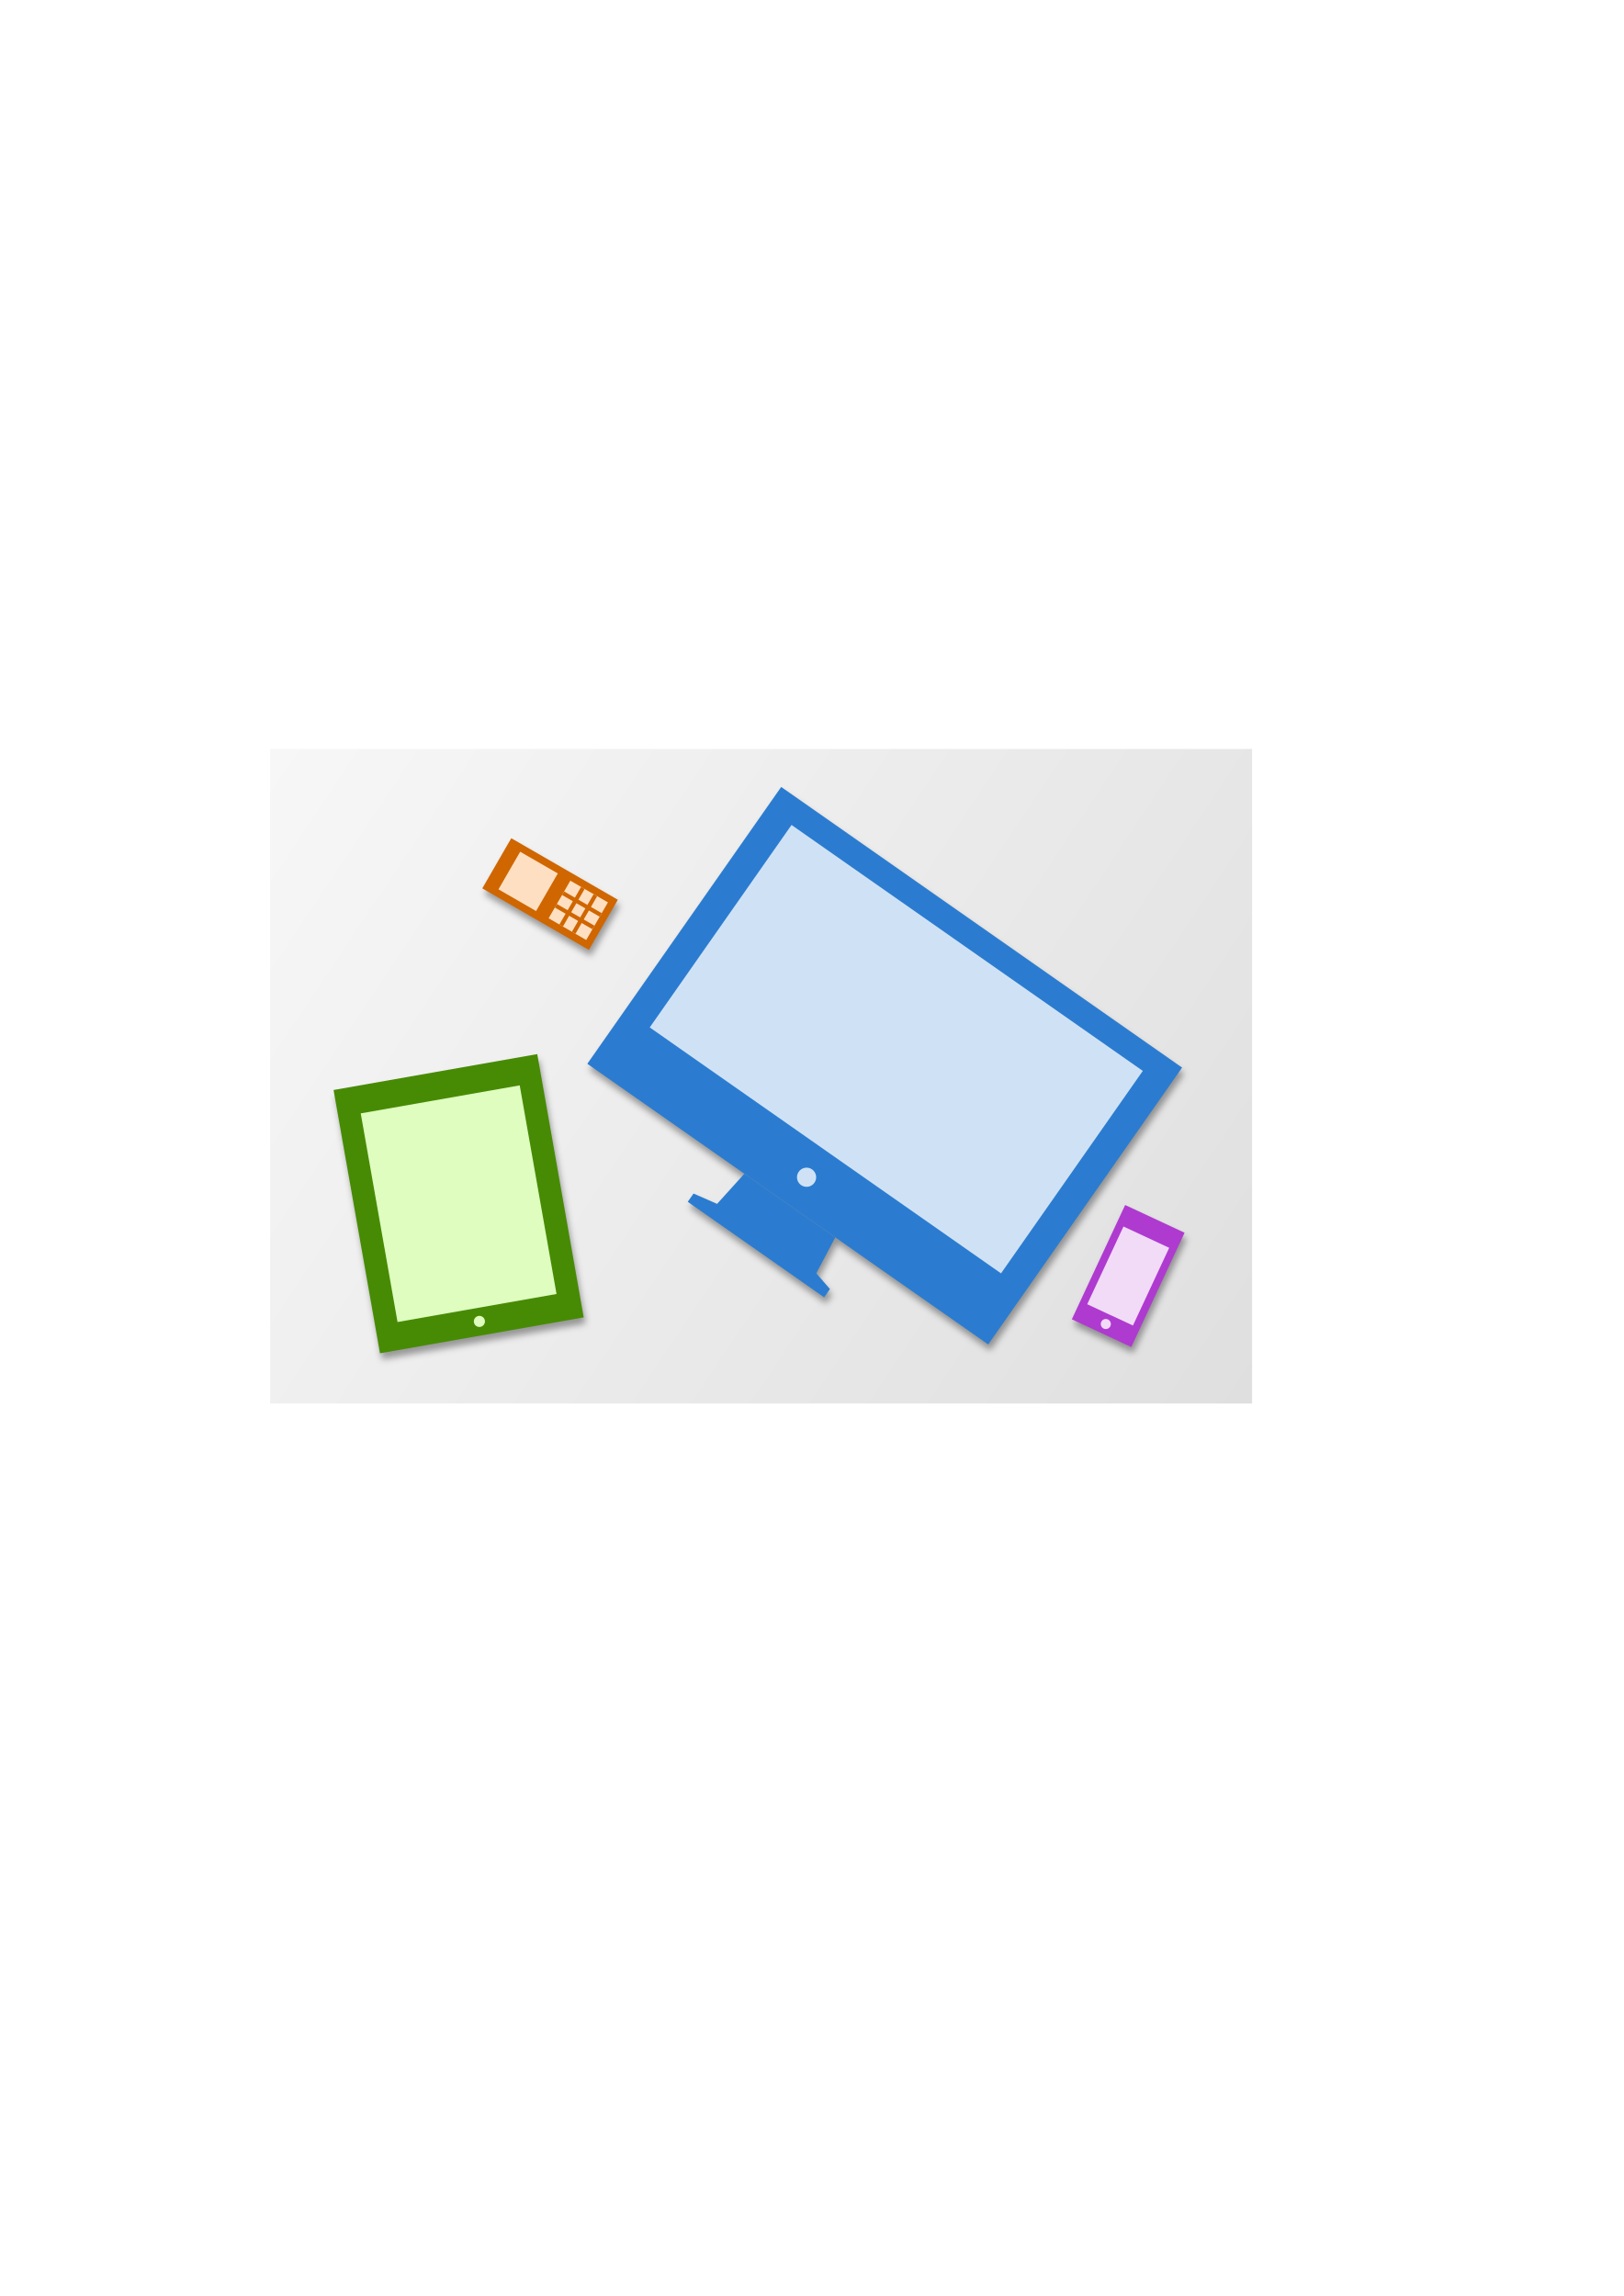
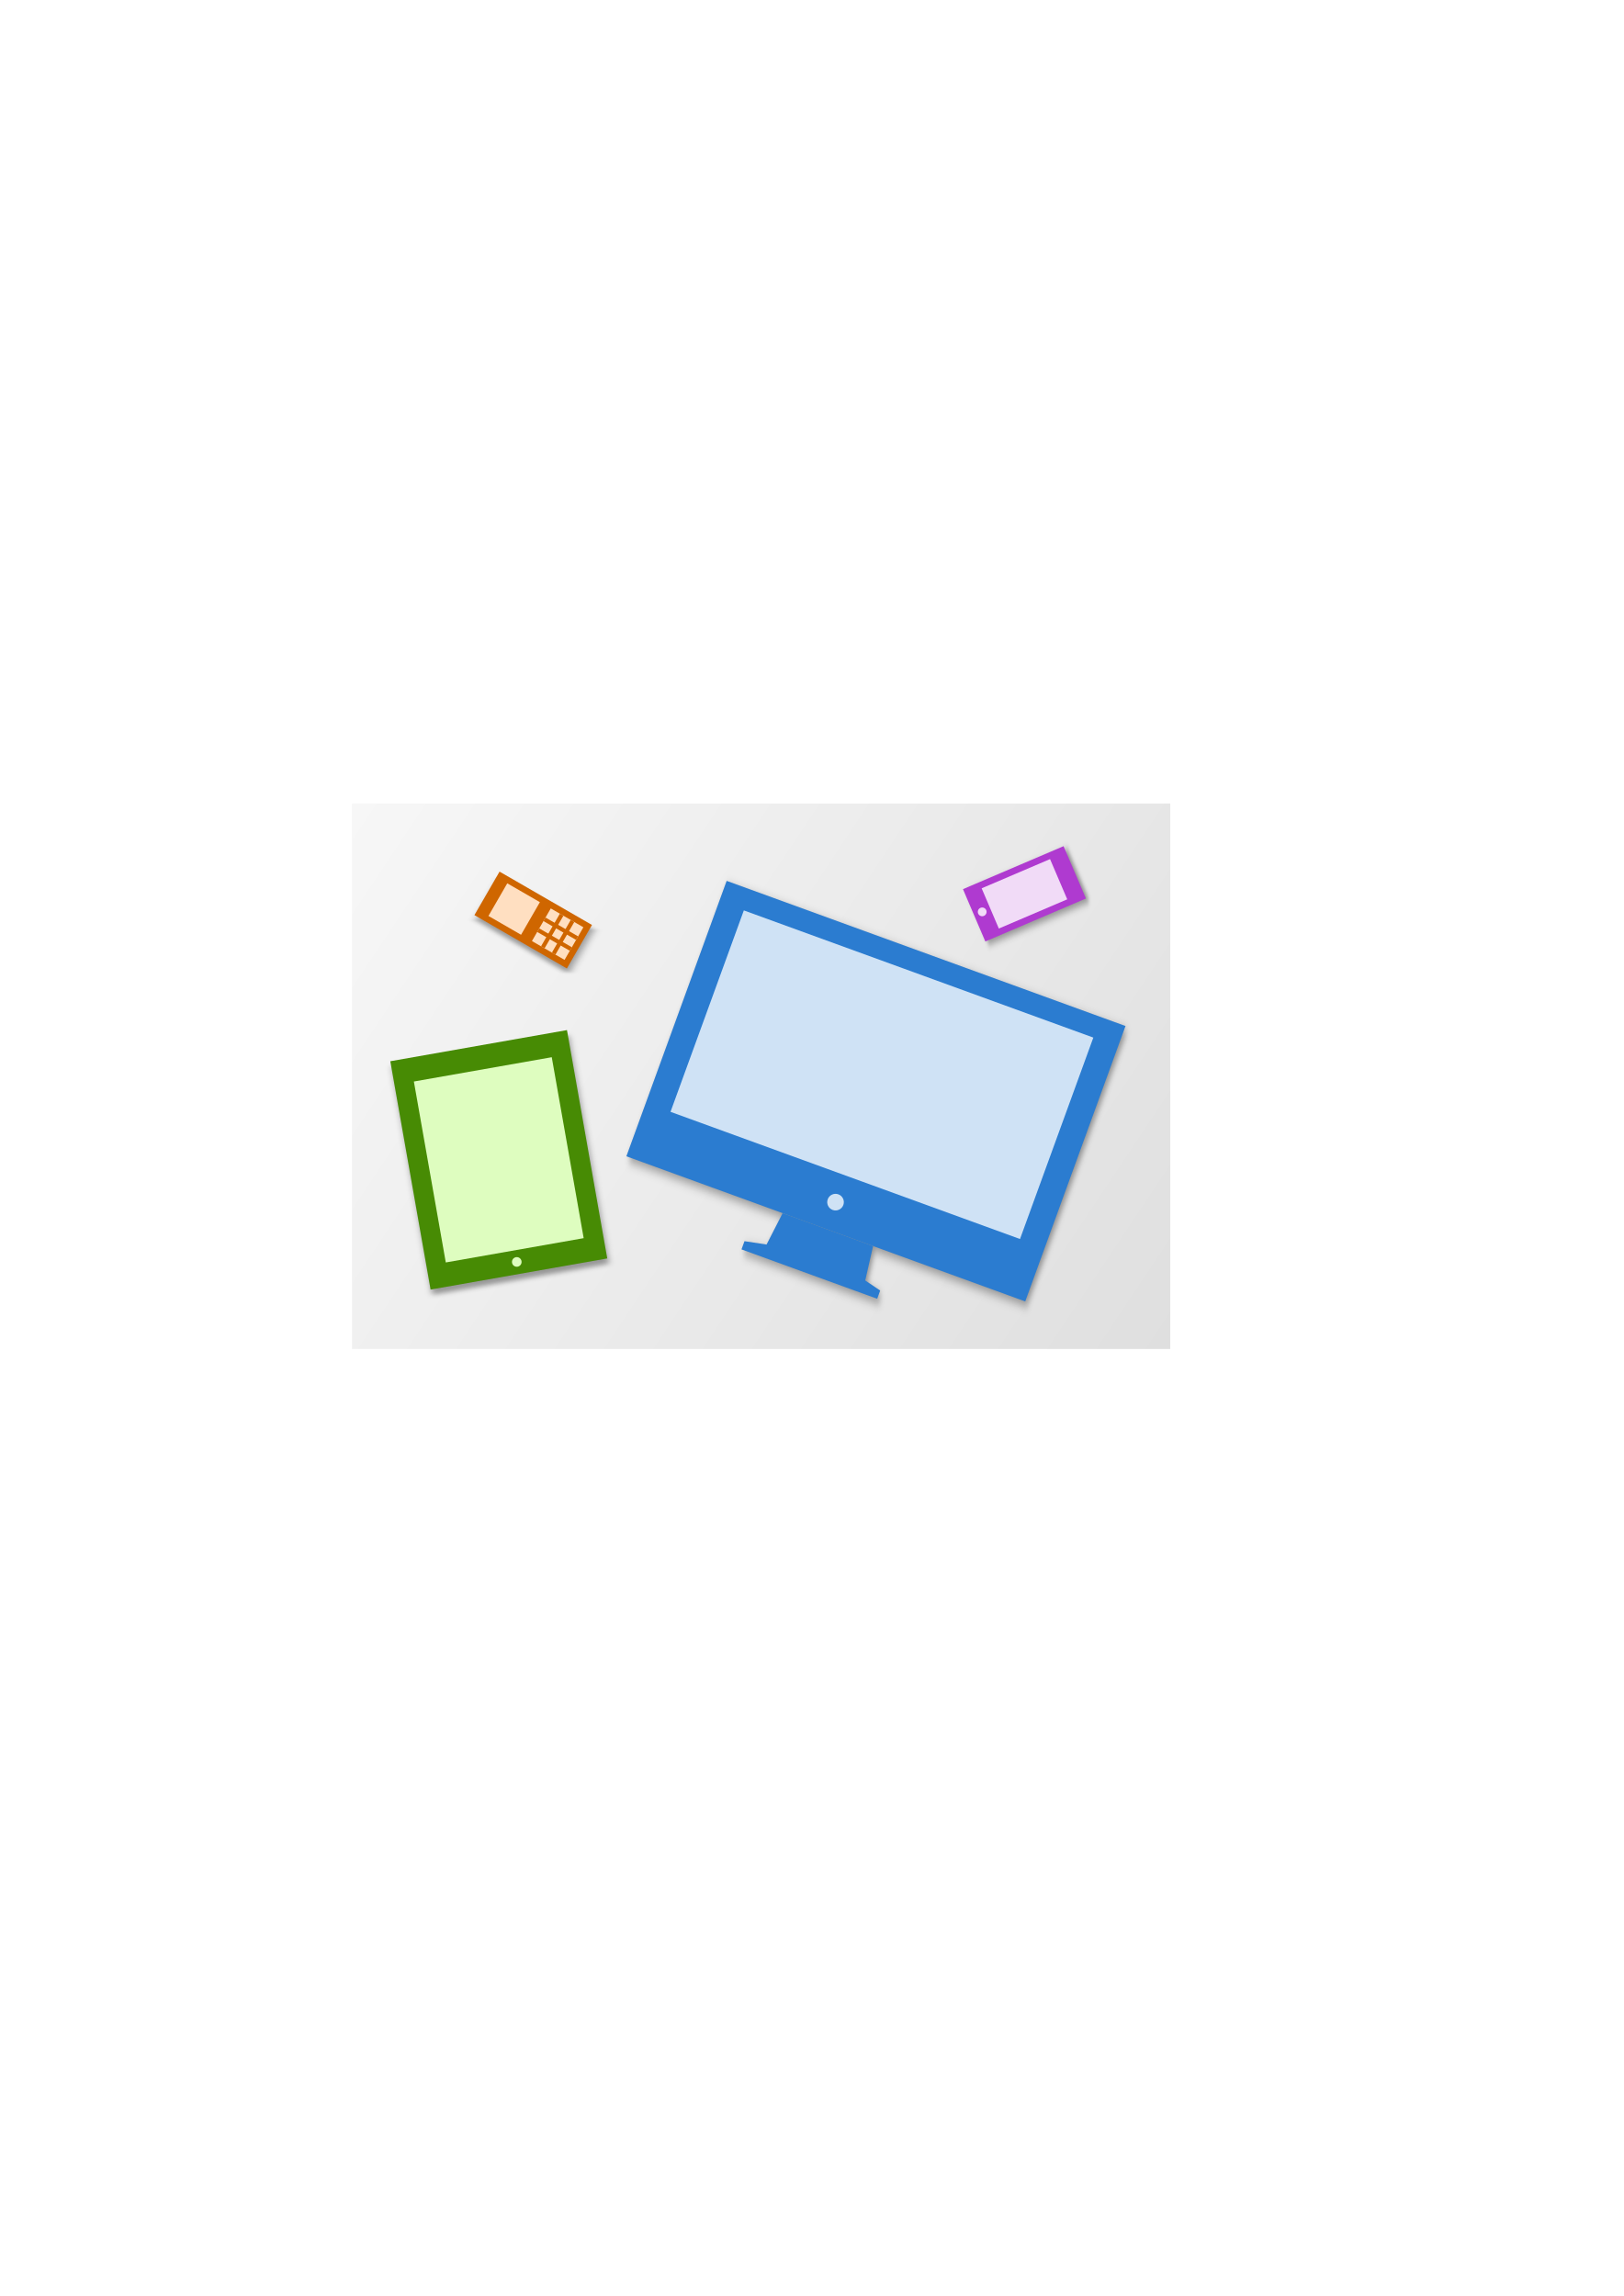
<svg xmlns="http://www.w3.org/2000/svg" xmlns:xlink="http://www.w3.org/1999/xlink" width="210mm" height="297mm" id="svg2" version="1.1">
  <defs id="defs4">
    <linearGradient id="linearGradient3969">
      <stop style="stop-color:#dfdfdf;stop-opacity:1;" offset="0" id="stop3971" />
      <stop style="stop-color:#f7f7f7;stop-opacity:1;" offset="1" id="stop3973" />
    </linearGradient>
    <filter id="filter3877">
      <feGaussianBlur stdDeviation="1.732" id="feGaussianBlur3879" />
    </filter>
-     <linearGradient xlink:href="#linearGradient3969" id="linearGradient3975" x1="536.598" y1="737.88" x2="56.598" y2="417.88" gradientUnits="userSpaceOnUse" gradientTransform="translate(75.44894,-51.69907)" />
+     <linearGradient xlink:href="#linearGradient3969" id="linearGradient3975" x1="536.598" y1="737.88" x2="56.598" y2="417.88" gradientUnits="userSpaceOnUse" gradientTransform="matrix(0.8333333,0,0,0.8333333,124.882,44.61429)" />
+     <linearGradient xlink:href="#linearGradient3969" id="linearGradient3300" gradientUnits="userSpaceOnUse" gradientTransform="matrix(0.8333333,0,0,0.8333333,124.882,44.61429)" x1="536.598" y1="737.88" x2="56.598" y2="417.88" />
+     <linearGradient xlink:href="#linearGradient3969" id="linearGradient3329" gradientUnits="userSpaceOnUse" gradientTransform="matrix(0.8333333,0,0,0.8333333,124.882,44.61429)" x1="536.598" y1="737.88" x2="56.598" y2="417.88" />
+     <linearGradient xlink:href="#linearGradient3969" id="linearGradient3385" gradientUnits="userSpaceOnUse" gradientTransform="matrix(0.8333333,0,0,0.8333333,124.882,44.61429)" x1="536.598" y1="737.88" x2="56.598" y2="417.88" />
+     <linearGradient xlink:href="#linearGradient3969" id="linearGradient3415" gradientUnits="userSpaceOnUse" gradientTransform="matrix(0.8333333,0,0,0.8333333,124.882,44.61429)" x1="536.598" y1="737.88" x2="56.598" y2="417.88" />
  </defs>
  <g id="layer1">
-     <rect style="fill:url(#linearGradient3975);fill-opacity:1;stroke:none" id="rect3909" width="480" height="320" x="132.047" y="366.181" />
-     <g id="g3881" transform="translate(75.44894,-51.69906)">
-       <g style="fill:#000000;fill-opacity:0.361;filter:url(#filter3877)" transform="translate(-71.22317,349.0002)" id="g3865">
-         <g transform="matrix(1.159359,0.811792,-0.811792,1.159359,962.6285,-765.2959)" style="fill:#000000;fill-opacity:0.361" id="g3811">
-           <rect style="fill:#000000;fill-opacity:0.361;stroke:none" id="rect3813" width="169.023" height="116.739" x="8.799" y="731.948" />
-           <path style="fill:#000000;fill-opacity:0.361;stroke:none" d="m 75.014,848.688 -1.742,13.939 -8.713,1.742 0,3.485 57.503,0 0,-3.485 -6.97,-1.742 -1.742,-13.939 z" id="path3815" />
-         </g>
-         <rect transform="matrix(0.9848137,-0.1736146,0.1736818,0.9848018,0,0)" y="262.729" x="115.951" height="130.703" width="101.111" id="rect3821" style="fill:#000000;fill-opacity:0.361;stroke:none" />
-         <rect transform="matrix(0.906319,0.4225942,-0.4226423,0.9062966,0,0)" y="36.157" x="620.142" height="61.651" width="32.06" id="rect3827" style="fill:#000000;fill-opacity:0.361;stroke:none" />
-         <rect style="fill:#000000;fill-opacity:0.361;stroke:none" id="rect3833" width="28.305" height="60.148" x="-4.988" y="271.396" transform="matrix(0.4999746,-0.8660401,0.8660134,0.5000208,0,0)" />
+     <rect y="408.681" x="188.047" height="235" width="368" id="rect3202" style="fill:#000000;fill-opacity:1;stroke:none" />
+     <rect style="fill:url(#linearGradient3415);fill-opacity:1;stroke:none" id="rect3909" width="400" height="266.667" x="172.047" y="392.848" />
+     <g id="g3345" transform="translate(4.649267,0.9999095)">
+       <g id="g3811" style="fill:#000000;fill-opacity:0.361;filter:url(#filter3877)" transform="matrix(1.153451,0.4198218,-0.4198218,1.153451,648.4738,-415.995)">
+         <rect y="731.948" x="8.799" height="116.739" width="169.023" id="rect3813" style="fill:#000000;fill-opacity:0.361;stroke:none" />
+         <path id="path3815" d="m 75.014,848.688 -1.742,13.939 -8.713,1.742 0,3.485 57.503,0 0,-3.485 -6.97,-1.742 -1.742,-13.939 z" style="fill:#000000;fill-opacity:0.361;stroke:none" />
      </g>
-       <g transform="matrix(0.8666666,0,0,0.8666666,10.61983,95.10964)" id="g3789">
-         <g id="g4663" style="fill:#2b7cd0;fill-opacity:1" transform="matrix(1.337722,0.9366832,-0.9366832,1.337722,1015.137,-593.5449)">
-           <rect y="731.948" x="8.799" height="116.739" width="169.023" id="rect3020" style="fill:#2b7cd0;fill-opacity:1;stroke:none" />
-           <path id="path3030" d="m 75.014,848.688 -1.742,13.939 -8.713,1.742 0,3.485 57.503,0 0,-3.485 -6.97,-1.742 -1.742,-13.939 z" style="fill:#2b7cd0;fill-opacity:1;stroke:none" />
-         </g>
-         <rect style="fill:#cfe2f5;fill-opacity:1;stroke:none" id="rect3024" width="241.876" height="139.425" x="522.552" y="141.078" transform="matrix(0.8191521,0.5735764,-0.5735764,0.8191521,0,0)" />
-         <path style="fill:#cfe2f5;fill-opacity:1;stroke:none" id="path3028" d="m 325,709.862 c 0,6.904 -5.596,12.5 -12.5,12.5 -6.904,0 -12.5,-5.596 -12.5,-12.5 0,-6.904 5.596,-12.5 12.5,-12.5 6.904,0 12.5,5.596 12.5,12.5 z" transform="matrix(0.3543093,0.24809,-0.2480728,0.3542847,420.994,284.9943)" />
-         <rect style="fill:#478b04;fill-opacity:1;stroke:none" id="rect3004" width="116.666" height="150.811" x="-10.624" y="571.646" transform="matrix(0.9848137,-0.1736146,0.1736818,0.9848018,0,0)" />
-         <rect style="fill:#defdbf;fill-opacity:1;stroke:none" id="rect3006" width="91.057" height="119.51" x="2.18" y="587.296" transform="matrix(0.9848137,-0.1736146,0.1736818,0.9848018,0,0)" />
-         <path style="fill:#defdbf;fill-opacity:1;stroke:none" id="path3008" d="m 540,774.862 c 0,4.142 -3.358,7.5 -7.5,7.5 -4.142,0 -7.5,-3.358 -7.5,-7.5 0,-4.142 3.358,-7.5 7.5,-7.5 4.142,0 7.5,3.358 7.5,7.5 z" transform="matrix(0.4110053,-0.07245686,0.07248402,0.4109954,-103.9474,415.4664)" />
-         <rect style="fill:#af3ad0;fill-opacity:1;stroke:none" id="rect2998" width="36.992" height="71.136" x="751.267" y="344.483" transform="matrix(0.906319,0.4225942,-0.4226423,0.9062966,0,0)" />
-         <rect style="fill:#f1dbf7;fill-opacity:1;stroke:none" id="rect3000" width="28.456" height="48.373" x="755.536" y="355.865" transform="matrix(0.906319,0.4225942,-0.4226423,0.9062966,0,0)" />
-         <path style="fill:#f1dbf7;fill-opacity:1;stroke:none" id="path3002" d="m 695,777.362 c 0,2.761 -2.239,5 -5,5 -2.761,0 -5,-2.239 -5,-5 0,-2.761 2.239,-5 5,-5 2.761,0 5,2.239 5,5 z" transform="matrix(0.5157985,0.2405041,-0.2405208,0.5157628,355.469,129.9322)" />
-         <rect transform="matrix(0.4999746,-0.8660401,0.8660134,0.5000208,0,0)" y="375.104" x="-304.252" height="69.401" width="32.659" id="rect4692" style="fill:#cf6600;fill-opacity:1;stroke:none" />
-         <path style="fill:#ffdfc1;fill-opacity:1;stroke:none" d="m 210.122,467.932 21.213,12.247 12.247,-21.213 -21.213,-12.247 z" id="path4727" />
-         <path style="fill:none;stroke:#cf6600;stroke-width:2.308;stroke-linecap:butt;stroke-linejoin:miter;stroke-miterlimit:4;stroke-opacity:1;stroke-dasharray:none" d="m 214.204,460.861 21.213,12.247" id="path4729" />
-         <path style="fill:none;stroke:#cf6600;stroke-width:2.308;stroke-linecap:butt;stroke-linejoin:miter;stroke-miterlimit:4;stroke-opacity:1;stroke-dasharray:none" d="m 218.286,453.79 21.213,12.247" id="path4731" />
-         <path style="fill:none;stroke:#cf6600;stroke-width:2.308;stroke-linecap:butt;stroke-linejoin:miter;stroke-miterlimit:4;stroke-opacity:1;stroke-dasharray:none" d="m 229.44,450.802 -12.247,21.213" id="path4735" />
-         <path style="fill:none;stroke:#cf6600;stroke-width:2.308;stroke-linecap:butt;stroke-linejoin:miter;stroke-miterlimit:4;stroke-opacity:1;stroke-dasharray:none" d="m 224.264,476.097 12.247,-21.213" id="path4737" />
-         <rect style="fill:#ffdfc1;fill-opacity:1;stroke:none" id="rect4741" width="24.495" height="24.495" x="-300.18" y="383.277" transform="matrix(0.5,-0.8660254,0.8660254,0.5,0,0)" />
-       </g>
+       <rect transform="matrix(0.9396926,0.3420202,-0.3420202,0.9396926,0,0)" y="283.853" x="476.364" height="143.295" width="207.471" id="rect3020" style="fill:#2b7cd0;fill-opacity:1;stroke:none" />
+       <path id="path3030" d="m 377.918,592.113 -7.862,15.346 -10.781,-1.648 -1.463,4.019 66.326,24.141 1.463,-4.019 -7.308,-4.936 3.842,-16.81 z" style="fill:#2b7cd0;fill-opacity:1;stroke:none" />
+       <rect transform="matrix(0.9396926,0.3420201,-0.3420201,0.9396926,0,0)" y="294.547" x="489.198" height="104.798" width="181.805" id="rect3024" style="fill:#cfe2f5;fill-opacity:1;stroke:none" />
+       <path transform="matrix(0.3055031,0.1111941,-0.1111863,0.305482,387.2343,335.1325)" d="m 325,709.862 c 0,6.904 -5.596,12.5 -12.5,12.5 -6.904,0 -12.5,-5.596 -12.5,-12.5 0,-6.904 5.596,-12.5 12.5,-12.5 6.904,0 12.5,5.596 12.5,12.5 z" id="path3028" style="fill:#cfe2f5;fill-opacity:1;stroke:none" />
+     </g>
+     <g id="g3204" transform="translate(1.5574821e-6,-6)">
+       <rect style="fill:#000000;fill-opacity:0.361;stroke:none;filter:url(#filter3877)" id="rect3821" width="101.111" height="130.703" x="115.951" y="262.729" transform="matrix(0.8541102,-0.1505726,0.1506309,0.8540999,53.04266,320.5039)" />
+       <rect transform="matrix(0.9848137,-0.1736146,0.1736818,0.9848018,0,0)" y="549.993" x="96.731" height="113.356" width="87.692" id="rect3004" style="fill:#478b04;fill-opacity:1;stroke:none" />
+       <rect transform="matrix(0.9848137,-0.1736146,0.1736818,0.9848018,0,0)" y="561.756" x="106.356" height="89.829" width="68.442" id="rect3006" style="fill:#defdbf;fill-opacity:1;stroke:none" />
+       <path transform="matrix(0.3089294,-0.05446173,0.05448214,0.308922,45.89218,412.592)" d="m 540,774.862 c 0,4.142 -3.358,7.5 -7.5,7.5 -4.142,0 -7.5,-3.358 -7.5,-7.5 0,-4.142 3.358,-7.5 7.5,-7.5 4.142,0 7.5,3.358 7.5,7.5 z" id="path3008" style="fill:#defdbf;fill-opacity:1;stroke:none" />
+     </g>
+     <g id="g3339" transform="translate(6,-2)">
+       <rect style="fill:#000000;fill-opacity:0.361;stroke:none;filter:url(#filter3877)" id="rect3827" width="32.06" height="61.651" x="620.142" y="36.157" transform="matrix(0.3407945,0.7975183,-0.7975364,0.3407522,333.296,-89.67545)" />
+       <rect transform="matrix(0.3929459,0.9195616,-0.9195824,0.3928971,0,0)" y="-309.206" x="584.179" height="53.469" width="27.805" id="rect2998" style="fill:#af3ad0;fill-opacity:1;stroke:none" />
+       <rect transform="matrix(0.3929459,0.9195616,-0.9195824,0.3928971,0,0)" y="-300.651" x="587.388" height="36.359" width="21.389" id="rect3000" style="fill:#f1dbf7;fill-opacity:1;stroke:none" />
+       <path transform="matrix(0.1680907,0.3933614,-0.3933528,0.1680623,663.9141,45.74941)" d="m 695,777.362 c 0,2.761 -2.239,5 -5,5 -2.761,0 -5,-2.239 -5,-5 0,-2.761 2.239,-5 5,-5 2.761,0 5,2.239 5,5 z" id="path3002" style="fill:#f1dbf7;fill-opacity:1;stroke:none" />
+     </g>
+     <g id="g3183" transform="translate(-21.94049,0.053201)">
+       <rect transform="matrix(0.4336185,-0.7511001,0.751077,0.4336585,53.04266,328.5039)" y="271.396" x="-4.988" height="60.148" width="28.305" id="rect3833" style="fill:#000000;fill-opacity:0.361;stroke:none;filter:url(#filter3877)" />
+       <rect style="fill:#cf6600;fill-opacity:1;stroke:none" id="rect4692" width="24.548" height="52.165" x="-260.472" y="443.506" transform="matrix(0.4999746,-0.8660401,0.8660134,0.5000208,0,0)" />
+       <path id="path4727" d="m 281.96,460.028 15.945,9.206 9.206,-15.945 -15.945,-9.206 z" style="fill:#ffdfc1;fill-opacity:1;stroke:none" />
+       <path id="path4729" d="m 285.029,454.713 15.945,9.206" style="fill:none;stroke:#cf6600;stroke-width:2;stroke-linecap:butt;stroke-linejoin:miter;stroke-miterlimit:4;stroke-opacity:1;stroke-dasharray:none" />
+       <path id="path4731" d="m 288.097,449.398 15.945,9.206" style="fill:none;stroke:#cf6600;stroke-width:2;stroke-linecap:butt;stroke-linejoin:miter;stroke-miterlimit:4;stroke-opacity:1;stroke-dasharray:none" />
+       <path id="path4735" d="m 296.481,447.152 -9.206,15.945" style="fill:none;stroke:#cf6600;stroke-width:2;stroke-linecap:butt;stroke-linejoin:miter;stroke-miterlimit:4;stroke-opacity:1;stroke-dasharray:none" />
+       <path id="path4737" d="m 292.59,466.165 9.206,-15.945" style="fill:none;stroke:#cf6600;stroke-width:2;stroke-linecap:butt;stroke-linejoin:miter;stroke-miterlimit:4;stroke-opacity:1;stroke-dasharray:none" />
+       <rect transform="matrix(0.5,-0.8660254,0.8660254,0.5,0,0)" y="449.65" x="-257.416" height="18.411" width="18.411" id="rect4741" style="fill:#ffdfc1;fill-opacity:1;stroke:none" />
    </g>
  </g>
</svg>
